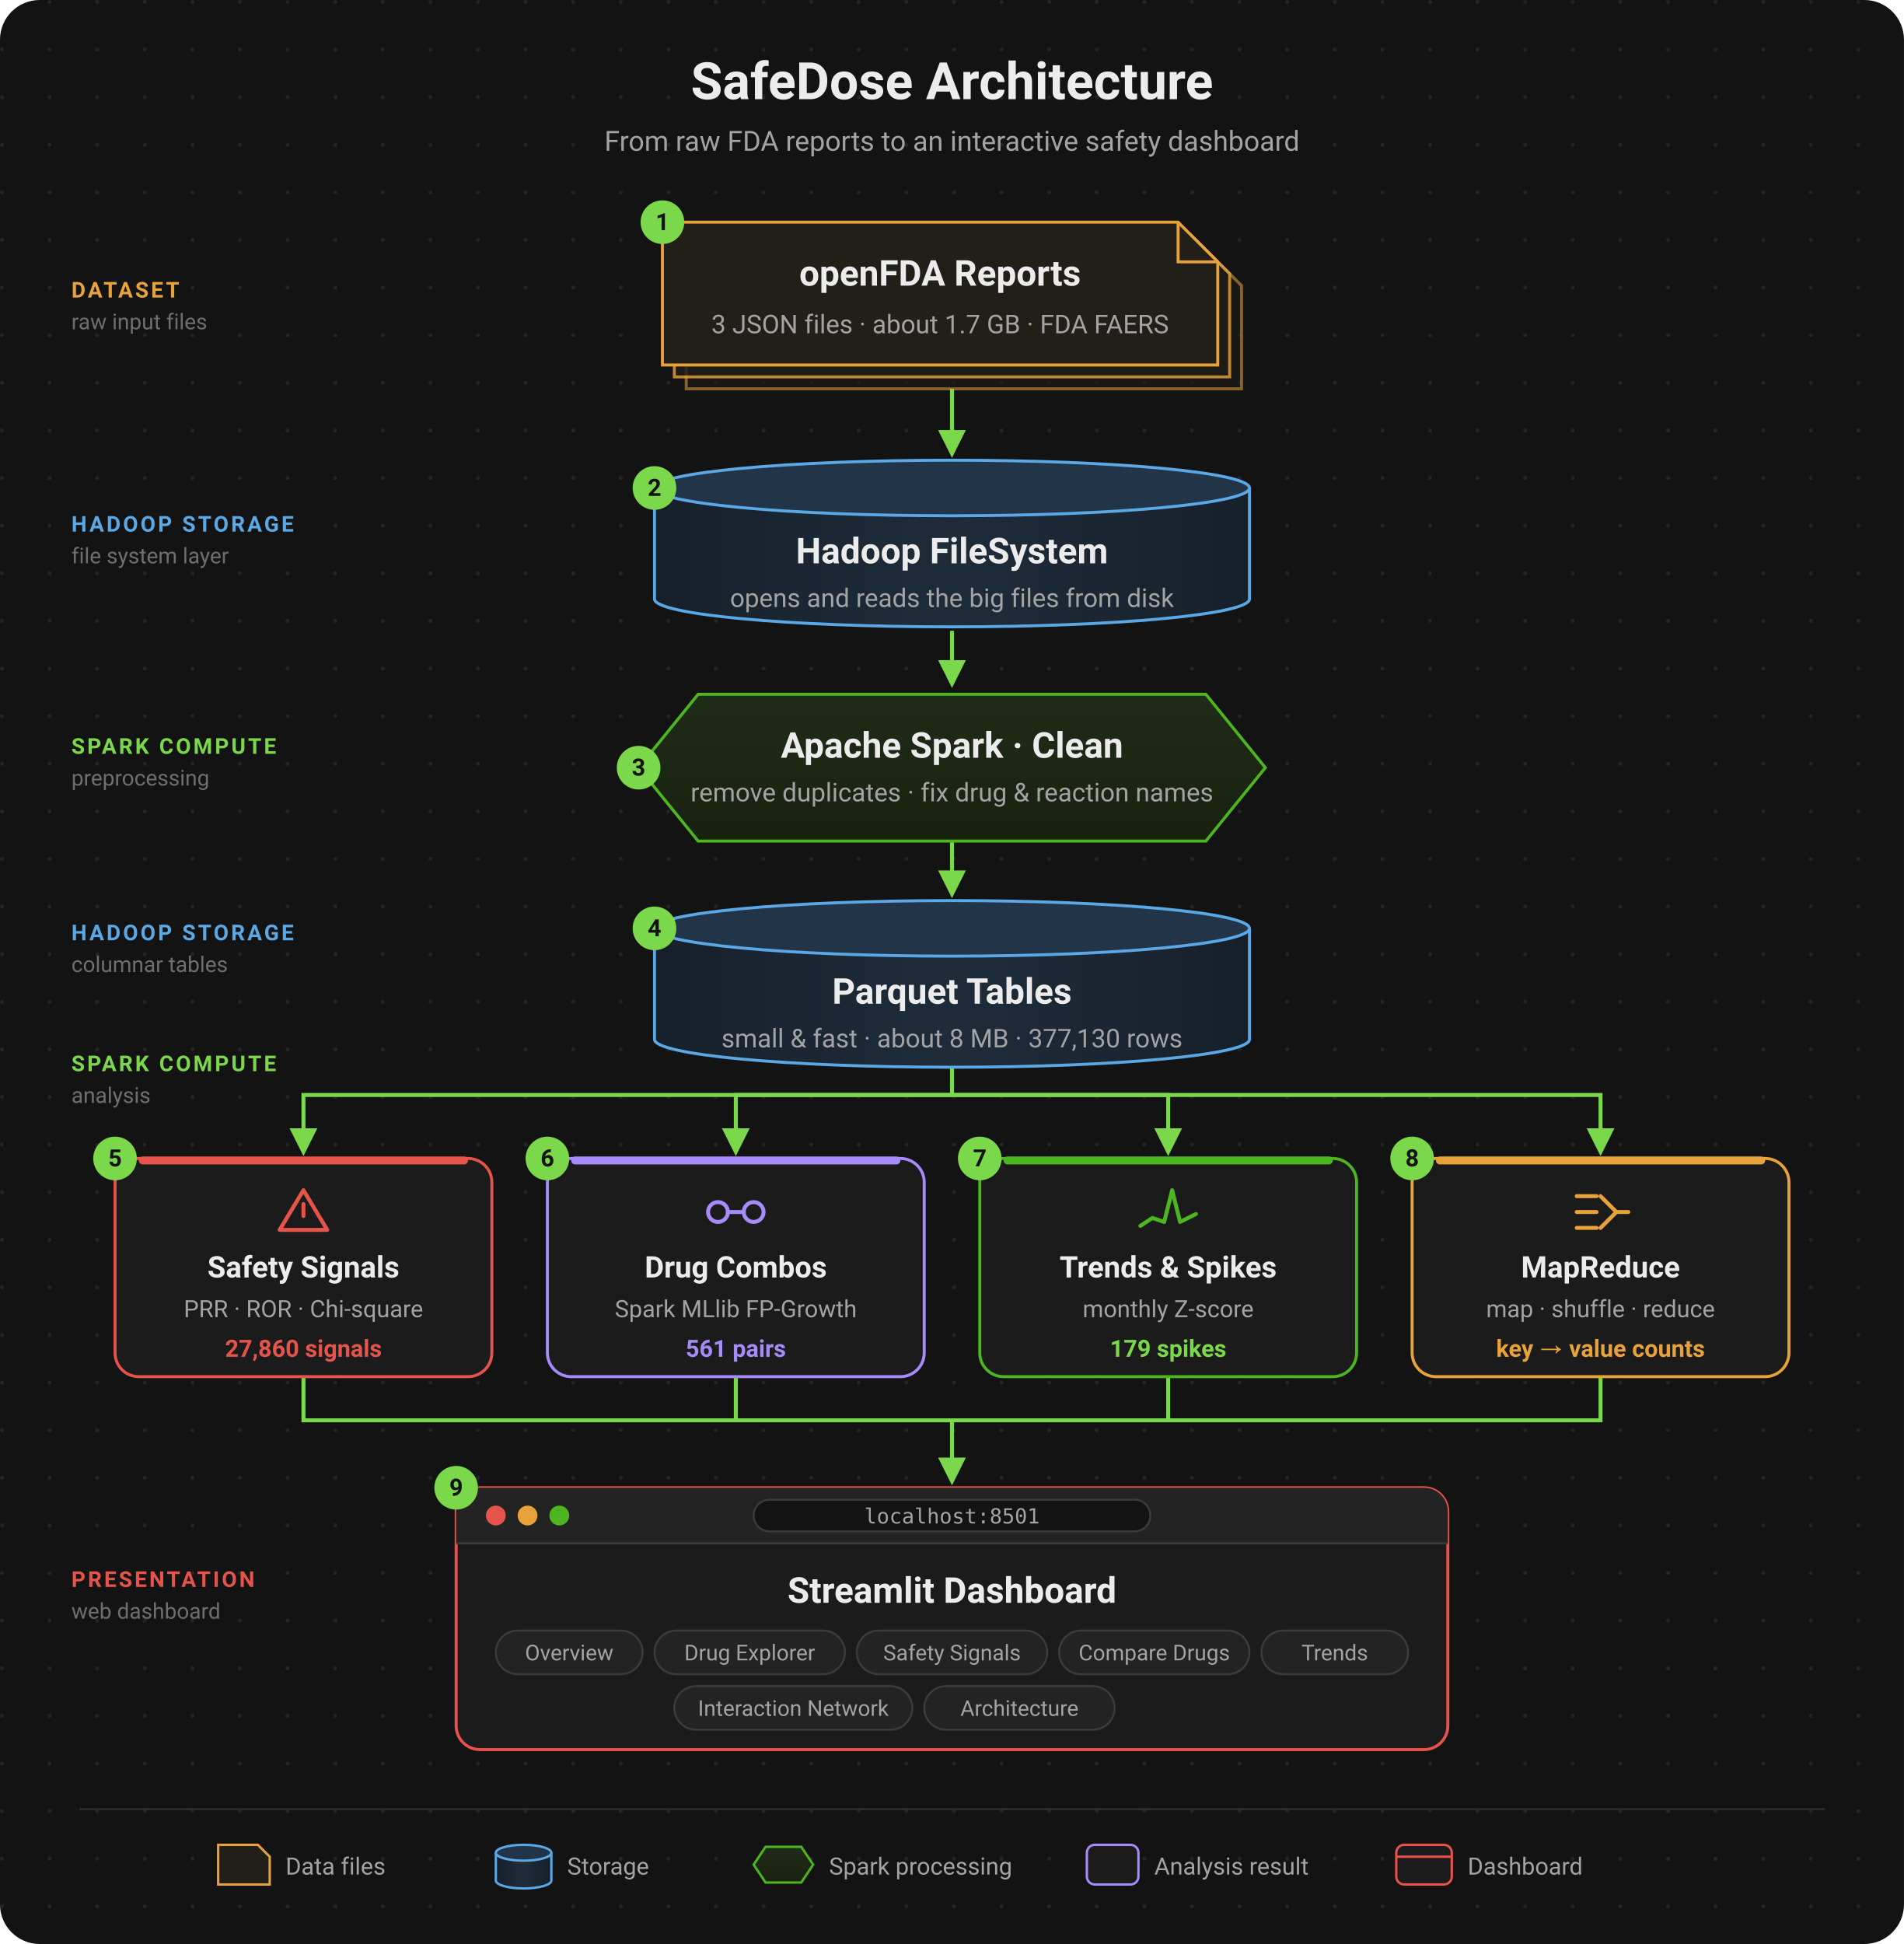
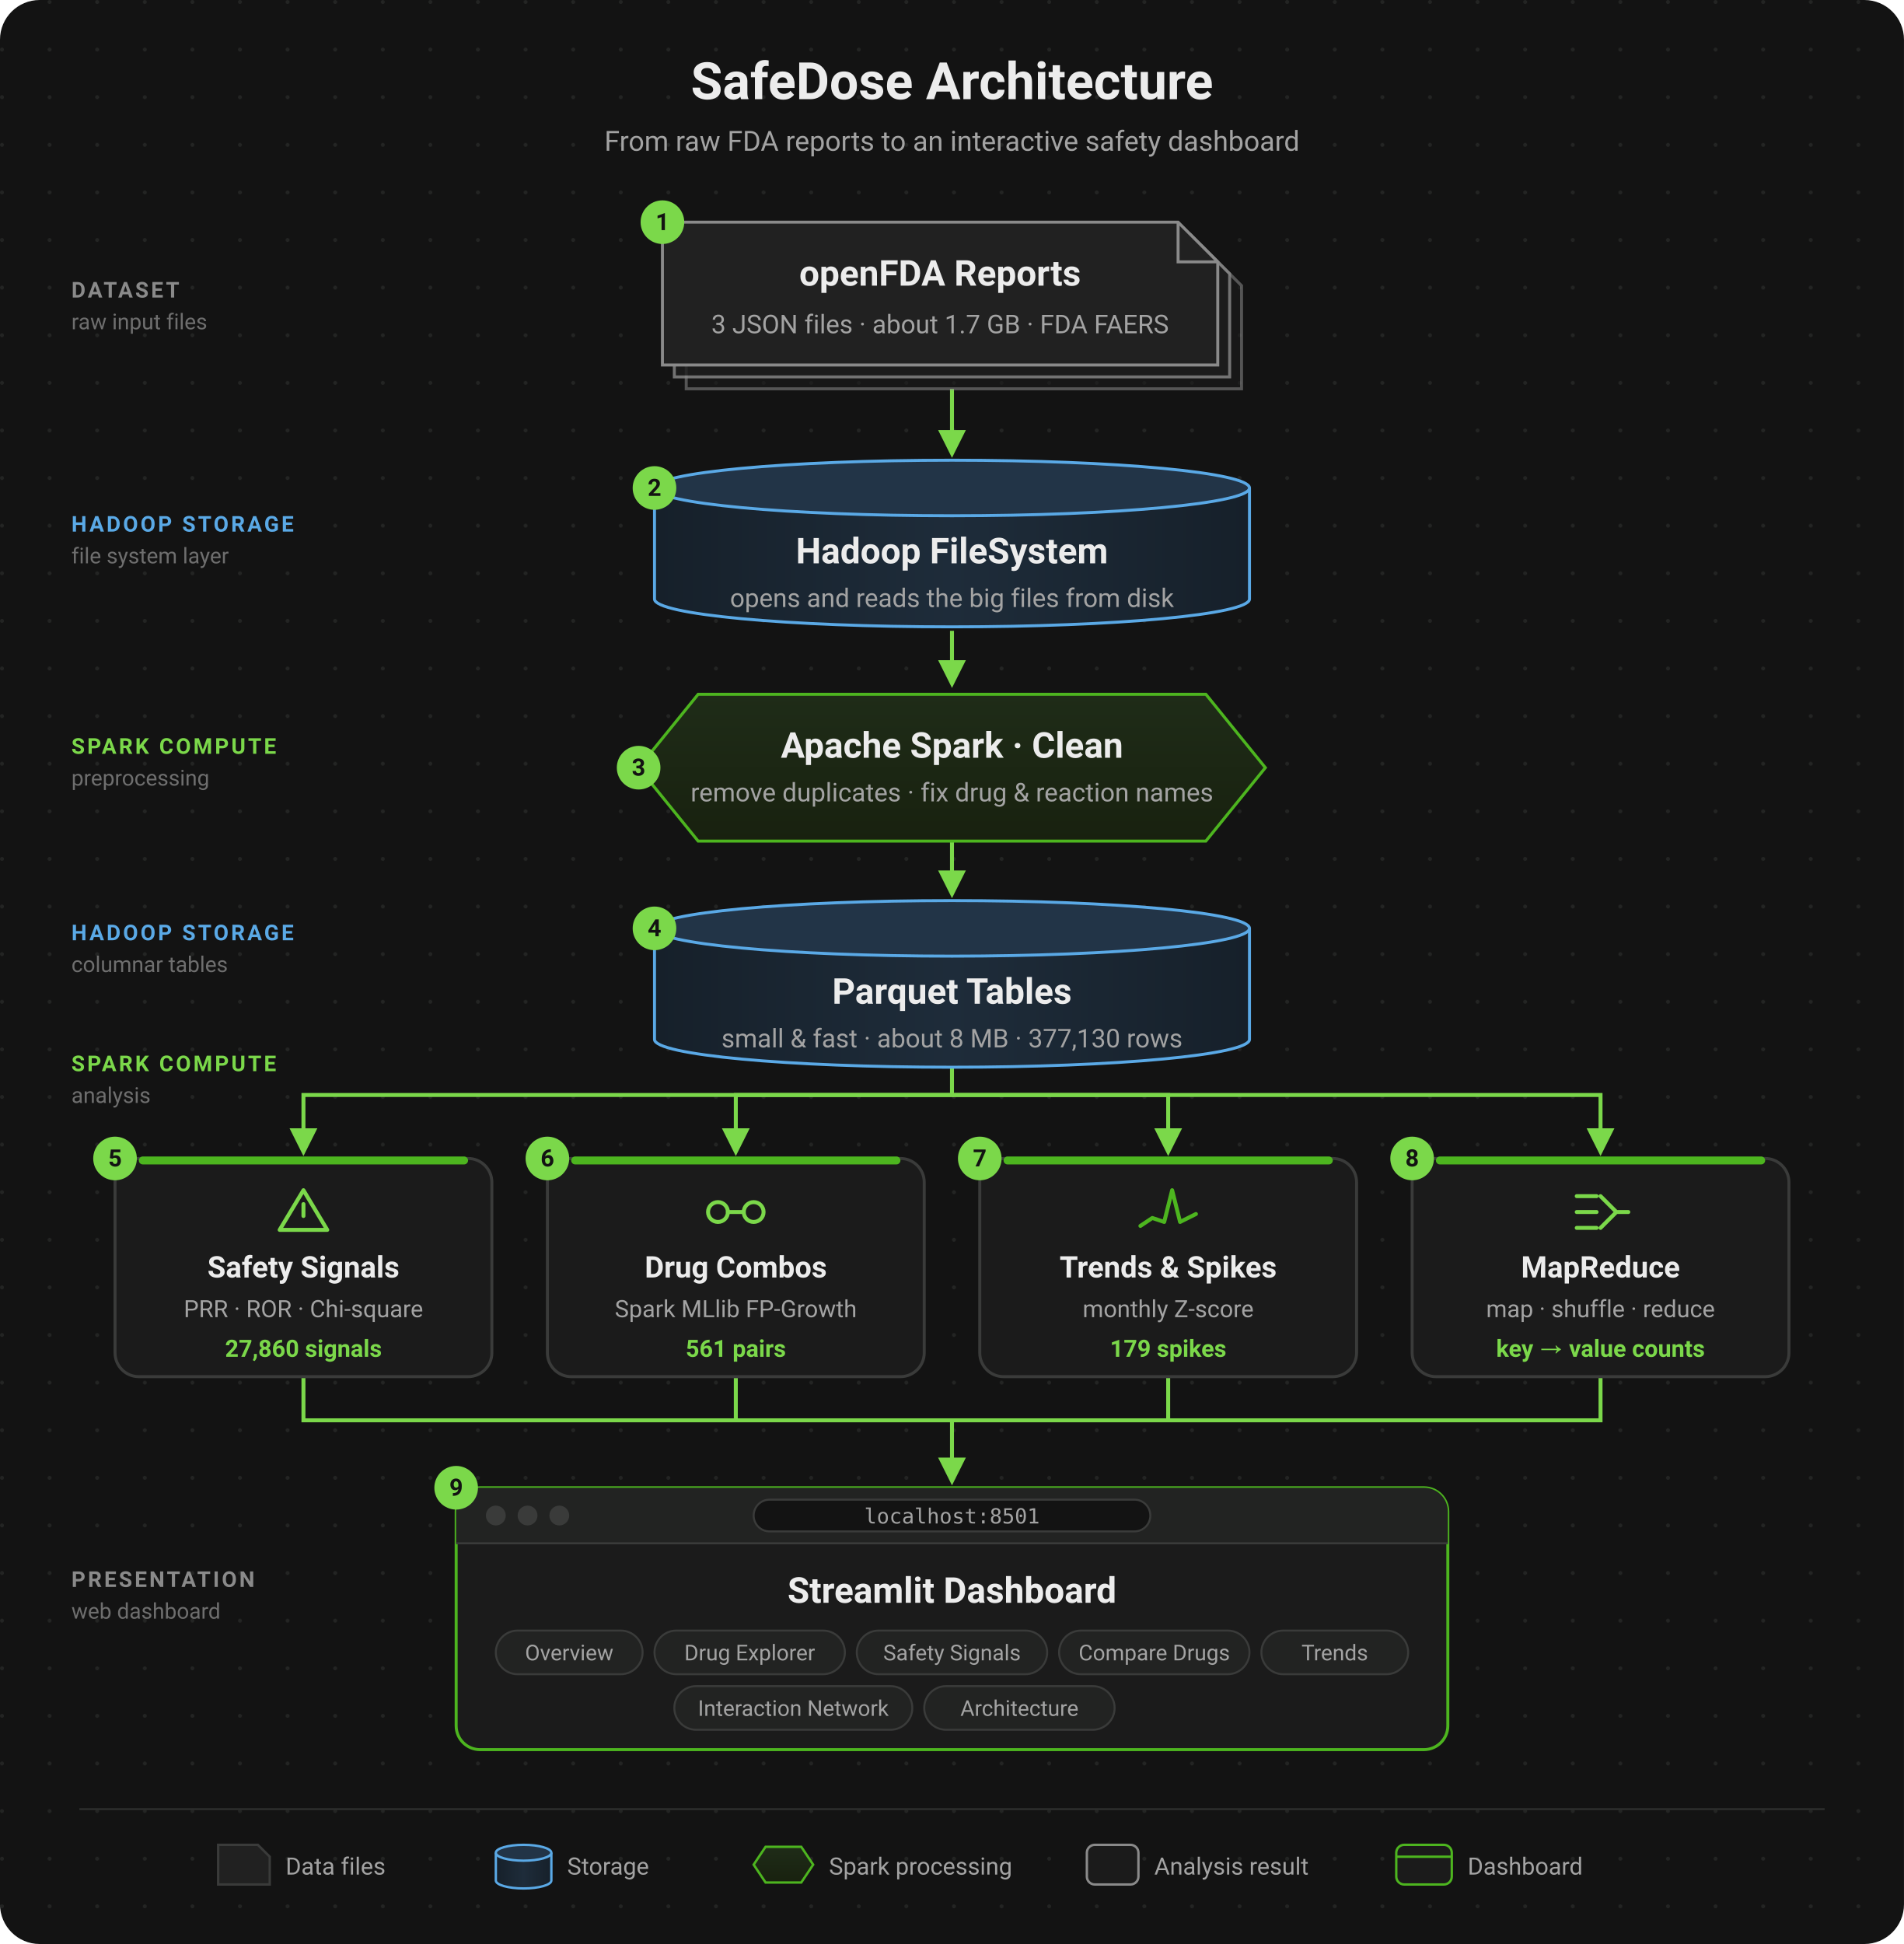
<svg xmlns="http://www.w3.org/2000/svg" viewBox="0 0 960 980" width="960" height="980" font-family="Roboto, Segoe UI, Helvetica, Arial, sans-serif">
  <defs>
    <marker id="arrow" viewBox="0 0 10 10" refX="8" refY="5" markerWidth="7" markerHeight="7" orient="auto-start-reverse">
      <path d="M0,0 L10,5 L0,10 z" fill="#7BD84A" />
    </marker>
    <linearGradient id="cyl" x1="0" x2="1" y1="0" y2="0">
      <stop offset="0" stop-color="#16202A" />
      <stop offset="0.5" stop-color="#1E2C3A" />
      <stop offset="1" stop-color="#16202A" />
    </linearGradient>
    <linearGradient id="hex" x1="0" x2="0" y1="0" y2="1">
      <stop offset="0" stop-color="#1F2C18" />
      <stop offset="1" stop-color="#18210F" />
    </linearGradient>
    <pattern id="grid" width="24" height="24" patternUnits="userSpaceOnUse">
      <circle cx="1" cy="1" r="1" fill="#232423" />
    </pattern>
  </defs>
  <rect width="960" height="980" rx="20" fill="#131313" />
  <rect width="960" height="980" rx="20" fill="url(#grid)" />
  <text x="480" y="50" text-anchor="middle" font-size="26" font-weight="700" fill="#ECECEC">SafeDose Architecture</text>
  <text x="480" y="76" text-anchor="middle" font-size="14" fill="#A3A3A3">From raw FDA reports to an interactive safety dashboard</text>
  <g font-size="11" font-weight="700" letter-spacing="1.2">
-     <text x="36" y="150" fill="#E8A23A">DATASET</text>
+     <text x="36" y="150" fill="#8A8A8A">DATASET</text>
    <text x="36" y="166" fill="#6E6E6E" font-weight="400" letter-spacing="0">raw input files</text>
    <text x="36" y="268" fill="#5AA9E6">HADOOP STORAGE</text>
    <text x="36" y="284" fill="#6E6E6E" font-weight="400" letter-spacing="0">file system layer</text>
    <text x="36" y="380" fill="#7BD84A">SPARK COMPUTE</text>
    <text x="36" y="396" fill="#6E6E6E" font-weight="400" letter-spacing="0">preprocessing</text>
    <text x="36" y="474" fill="#5AA9E6">HADOOP STORAGE</text>
    <text x="36" y="490" fill="#6E6E6E" font-weight="400" letter-spacing="0">columnar tables</text>
    <text x="36" y="540" fill="#7BD84A">SPARK COMPUTE</text>
    <text x="36" y="556" fill="#6E6E6E" font-weight="400" letter-spacing="0">analysis</text>
-     <text x="36" y="800" fill="#E5534B">PRESENTATION</text>
+     <text x="36" y="800" fill="#8A8A8A">PRESENTATION</text>
    <text x="36" y="816" fill="#6E6E6E" font-weight="400" letter-spacing="0">web dashboard</text>
  </g>
  <g stroke="#7BD84A" stroke-width="2" fill="none" marker-end="url(#arrow)">
    <line x1="480" y1="196" x2="480" y2="228" />
    <line x1="480" y1="318" x2="480" y2="344" />
    <line x1="480" y1="424" x2="480" y2="450" />
    <path d="M480 538 V552 H153 V580" />
    <path d="M480 552 H371 V580" />
    <path d="M480 552 H589 V580" />
    <path d="M480 552 H807 V580" />
    <line x1="480" y1="716" x2="480" y2="746" />
  </g>
  <g stroke="#7BD84A" stroke-width="2" fill="none">
    <path d="M153 694 V716 H807 V694" />
    <path d="M371 694 V716" />
    <path d="M589 694 V716" />
  </g>
-   <g stroke="#E8A23A" stroke-width="1.5">
-     <path d="M346 124 H606 L626 144 V196 H346 Z" fill="#1B1A16" opacity="0.55" />
-     <path d="M340 118 H600 L620 138 V190 H340 Z" fill="#1E1C17" opacity="0.8" />
-     <path d="M334 112 H594 L614 132 V184 H334 Z" fill="#221F18" />
+   <g stroke="#8A8A8A" stroke-width="1.5">
+     <path d="M346 124 H606 L626 144 V196 H346 Z" fill="#1A1A1A" opacity="0.55" />
+     <path d="M340 118 H600 L620 138 V190 H340 Z" fill="#1D1D1D" opacity="0.8" />
+     <path d="M334 112 H594 L614 132 V184 H334 Z" fill="#212121" />
    <path d="M594 112 V132 H614" fill="none" />
  </g>
  <text x="474" y="144" text-anchor="middle" font-size="18" font-weight="700" fill="#ECECEC">openFDA Reports</text>
  <text x="474" y="168" text-anchor="middle" font-size="13" fill="#A3A3A3">3 JSON files · about 1.7 GB · FDA FAERS</text>
  <g stroke="#5AA9E6" stroke-width="1.5">
    <path d="M330 246 V302 A150 14 0 0 0 630 302 V246" fill="url(#cyl)" />
    <ellipse cx="480" cy="246" rx="150" ry="14" fill="#223447" />
  </g>
  <text x="480" y="284" text-anchor="middle" font-size="18" font-weight="700" fill="#ECECEC">Hadoop FileSystem</text>
  <text x="480" y="306" text-anchor="middle" font-size="13" fill="#A3A3A3">opens and reads the big files from disk</text>
  <polygon points="322,387 352,350 608,350 638,387 608,424 352,424" fill="url(#hex)" stroke="#4DB51F" stroke-width="1.5" />
  <text x="480" y="382" text-anchor="middle" font-size="18" font-weight="700" fill="#ECECEC">Apache Spark · Clean</text>
  <text x="480" y="404" text-anchor="middle" font-size="13" fill="#A3A3A3">remove duplicates · fix drug &amp; reaction names</text>
  <g stroke="#5AA9E6" stroke-width="1.5">
    <path d="M330 468 V524 A150 14 0 0 0 630 524 V468" fill="url(#cyl)" />
    <ellipse cx="480" cy="468" rx="150" ry="14" fill="#223447" />
  </g>
  <text x="480" y="506" text-anchor="middle" font-size="18" font-weight="700" fill="#ECECEC">Parquet Tables</text>
  <text x="480" y="528" text-anchor="middle" font-size="13" fill="#A3A3A3">small &amp; fast · about 8 MB · 377,130 rows</text>
  <g stroke-width="1.5">
-     <rect x="58" y="584" width="190" height="110" rx="12" fill="#1B1B1B" stroke="#E5534B" />
-     <rect x="276" y="584" width="190" height="110" rx="12" fill="#1B1B1B" stroke="#A78BFA" />
-     <rect x="494" y="584" width="190" height="110" rx="12" fill="#1B1B1B" stroke="#4DB51F" />
-     <rect x="712" y="584" width="190" height="110" rx="12" fill="#1B1B1B" stroke="#E8A23A" />
+     <rect x="58" y="584" width="190" height="110" rx="12" fill="#1B1B1B" stroke="#3A3B3A" />
+     <rect x="276" y="584" width="190" height="110" rx="12" fill="#1B1B1B" stroke="#3A3B3A" />
+     <rect x="494" y="584" width="190" height="110" rx="12" fill="#1B1B1B" stroke="#3A3B3A" />
+     <rect x="712" y="584" width="190" height="110" rx="12" fill="#1B1B1B" stroke="#3A3B3A" />
  </g>
  <g>
-     <rect x="58" y="583" width="166" height="4" rx="2" transform="translate(12 0)" fill="#E5534B" />
-     <rect x="276" y="583" width="166" height="4" rx="2" transform="translate(12 0)" fill="#A78BFA" />
+     <rect x="58" y="583" width="166" height="4" rx="2" transform="translate(12 0)" fill="#4DB51F" />
+     <rect x="276" y="583" width="166" height="4" rx="2" transform="translate(12 0)" fill="#4DB51F" />
    <rect x="494" y="583" width="166" height="4" rx="2" transform="translate(12 0)" fill="#4DB51F" />
-     <rect x="712" y="583" width="166" height="4" rx="2" transform="translate(12 0)" fill="#E8A23A" />
+     <rect x="712" y="583" width="166" height="4" rx="2" transform="translate(12 0)" fill="#4DB51F" />
  </g>
  <g fill="none" stroke-width="2" stroke-linecap="round" stroke-linejoin="round">
-     <path d="M153 600 L165 620 H141 Z" stroke="#E5534B" />
-     <line x1="153" y1="607" x2="153" y2="613" stroke="#E5534B" />
-     <circle cx="362" cy="611" r="5" stroke="#A78BFA" />
-     <circle cx="380" cy="611" r="5" stroke="#A78BFA" />
-     <line x1="367" y1="611" x2="375" y2="611" stroke="#A78BFA" />
+     <path d="M153 600 L165 620 H141 Z" stroke="#7BD84A" />
+     <line x1="153" y1="607" x2="153" y2="613" stroke="#7BD84A" />
+     <circle cx="362" cy="611" r="5" stroke="#7BD84A" />
+     <circle cx="380" cy="611" r="5" stroke="#7BD84A" />
+     <line x1="367" y1="611" x2="375" y2="611" stroke="#7BD84A" />
    <polyline points="575,618 581,614 587,616 591,600 595,616 603,612" stroke="#4DB51F" />
-     <path d="M795 603 H805 M795 611 H805 M795 619 H805 M807 603 L815 611 L807 619 M815 611 H821" stroke="#E8A23A" />
+     <path d="M795 603 H805 M795 611 H805 M795 619 H805 M807 603 L815 611 L807 619 M815 611 H821" stroke="#7BD84A" />
  </g>
  <g text-anchor="middle">
    <text x="153" y="644" font-size="15" font-weight="700" fill="#ECECEC">Safety Signals</text>
    <text x="153" y="664" font-size="12" fill="#A3A3A3">PRR · ROR · Chi-square</text>
-     <text x="153" y="684" font-size="12" font-weight="700" fill="#E5534B">27,860 signals</text>
+     <text x="153" y="684" font-size="12" font-weight="700" fill="#7BD84A">27,860 signals</text>
    <text x="371" y="644" font-size="15" font-weight="700" fill="#ECECEC">Drug Combos</text>
    <text x="371" y="664" font-size="12" fill="#A3A3A3">Spark MLlib FP-Growth</text>
-     <text x="371" y="684" font-size="12" font-weight="700" fill="#A78BFA">561 pairs</text>
+     <text x="371" y="684" font-size="12" font-weight="700" fill="#7BD84A">561 pairs</text>
    <text x="589" y="644" font-size="15" font-weight="700" fill="#ECECEC">Trends &amp; Spikes</text>
    <text x="589" y="664" font-size="12" fill="#A3A3A3">monthly Z-score</text>
    <text x="589" y="684" font-size="12" font-weight="700" fill="#7BD84A">179 spikes</text>
    <text x="807" y="644" font-size="15" font-weight="700" fill="#ECECEC">MapReduce</text>
    <text x="807" y="664" font-size="12" fill="#A3A3A3">map · shuffle · reduce</text>
-     <text x="807" y="684" font-size="12" font-weight="700" fill="#E8A23A">key → value counts</text>
+     <text x="807" y="684" font-size="12" font-weight="700" fill="#7BD84A">key → value counts</text>
  </g>
-   <rect x="230" y="750" width="500" height="132" rx="12" fill="#1B1B1B" stroke="#E5534B" stroke-width="1.5" />
+   <rect x="230" y="750" width="500" height="132" rx="12" fill="#1B1B1B" stroke="#4DB51F" stroke-width="1.5" />
  <path d="M230 762 A12 12 0 0 1 242 750 H718 A12 12 0 0 1 730 762 V778 H230 Z" fill="#222322" />
  <line x1="230" y1="778" x2="730" y2="778" stroke="#3A3B3A" />
-   <circle cx="250" cy="764" r="5" fill="#E5534B" />
-   <circle cx="266" cy="764" r="5" fill="#E8A23A" />
-   <circle cx="282" cy="764" r="5" fill="#4DB51F" />
+   <circle cx="250" cy="764" r="5" fill="#3A3B3A" />
+   <circle cx="266" cy="764" r="5" fill="#3A3B3A" />
+   <circle cx="282" cy="764" r="5" fill="#3A3B3A" />
  <rect x="380" y="756" width="200" height="16" rx="8" fill="#131313" stroke="#3A3B3A" />
  <text x="480" y="768" text-anchor="middle" font-size="10.5" fill="#A3A3A3" font-family="Roboto Mono, Consolas, monospace">localhost:8501</text>
  <text x="480" y="808" text-anchor="middle" font-size="18" font-weight="700" fill="#ECECEC">Streamlit Dashboard</text>
  <g font-size="11" fill="#A3A3A3" text-anchor="middle">
    <rect x="250" y="822" width="74" height="22" rx="11" fill="#222322" stroke="#3A3B3A" />
    <text x="287" y="837">Overview</text>
    <rect x="330" y="822" width="96" height="22" rx="11" fill="#222322" stroke="#3A3B3A" />
    <text x="378" y="837">Drug Explorer</text>
    <rect x="432" y="822" width="96" height="22" rx="11" fill="#222322" stroke="#3A3B3A" />
    <text x="480" y="837">Safety Signals</text>
    <rect x="534" y="822" width="96" height="22" rx="11" fill="#222322" stroke="#3A3B3A" />
    <text x="582" y="837">Compare Drugs</text>
    <rect x="636" y="822" width="74" height="22" rx="11" fill="#222322" stroke="#3A3B3A" />
    <text x="673" y="837">Trends</text>
    <rect x="340" y="850" width="120" height="22" rx="11" fill="#222322" stroke="#3A3B3A" />
    <text x="400" y="865">Interaction Network</text>
    <rect x="466" y="850" width="96" height="22" rx="11" fill="#222322" stroke="#3A3B3A" />
    <text x="514" y="865">Architecture</text>
  </g>
  <g font-size="12" font-weight="700" text-anchor="middle" fill="#131313">
    <circle cx="334" cy="112" r="11" fill="#7BD84A" />
    <text x="334" y="116">1</text>
    <circle cx="330" cy="246" r="11" fill="#7BD84A" />
    <text x="330" y="250">2</text>
    <circle cx="322" cy="387" r="11" fill="#7BD84A" />
    <text x="322" y="391">3</text>
    <circle cx="330" cy="468" r="11" fill="#7BD84A" />
    <text x="330" y="472">4</text>
    <circle cx="58" cy="584" r="11" fill="#7BD84A" />
    <text x="58" y="588">5</text>
    <circle cx="276" cy="584" r="11" fill="#7BD84A" />
    <text x="276" y="588">6</text>
    <circle cx="494" cy="584" r="11" fill="#7BD84A" />
    <text x="494" y="588">7</text>
    <circle cx="712" cy="584" r="11" fill="#7BD84A" />
    <text x="712" y="588">8</text>
    <circle cx="230" cy="750" r="11" fill="#7BD84A" />
    <text x="230" y="754">9</text>
  </g>
  <line x1="40" y1="912" x2="920" y2="912" stroke="#2C2D2C" />
  <g font-size="12" fill="#A3A3A3">
-     <path d="M110 930 H130 L136 936 V950 H110 Z" fill="#221F18" stroke="#E8A23A" stroke-width="1.2" />
+     <path d="M110 930 H130 L136 936 V950 H110 Z" fill="#212121" stroke="#3A3B3A" stroke-width="1.2" />
    <text x="144" y="945">Data files</text>
    <path d="M250 934 V948 A14 4 0 0 0 278 948 V934" fill="url(#cyl)" stroke="#5AA9E6" stroke-width="1.2" />
    <ellipse cx="264" cy="934" rx="14" ry="4" fill="#223447" stroke="#5AA9E6" stroke-width="1.2" />
    <text x="286" y="945">Storage</text>
    <polygon points="380,940 386,931 404,931 410,940 404,949 386,949" fill="url(#hex)" stroke="#4DB51F" stroke-width="1.2" />
    <text x="418" y="945">Spark processing</text>
-     <rect x="548" y="930" width="26" height="20" rx="4" fill="#1B1B1B" stroke="#A78BFA" stroke-width="1.2" />
+     <rect x="548" y="930" width="26" height="20" rx="4" fill="#1B1B1B" stroke="#8A8A8A" stroke-width="1.2" />
    <text x="582" y="945">Analysis result</text>
-     <rect x="704" y="930" width="28" height="20" rx="4" fill="#1B1B1B" stroke="#E5534B" stroke-width="1.2" />
-     <line x1="704" y1="936" x2="732" y2="936" stroke="#E5534B" stroke-width="1.2" />
+     <rect x="704" y="930" width="28" height="20" rx="4" fill="#1B1B1B" stroke="#4DB51F" stroke-width="1.2" />
+     <line x1="704" y1="936" x2="732" y2="936" stroke="#4DB51F" stroke-width="1.2" />
    <text x="740" y="945">Dashboard</text>
  </g>
</svg>
